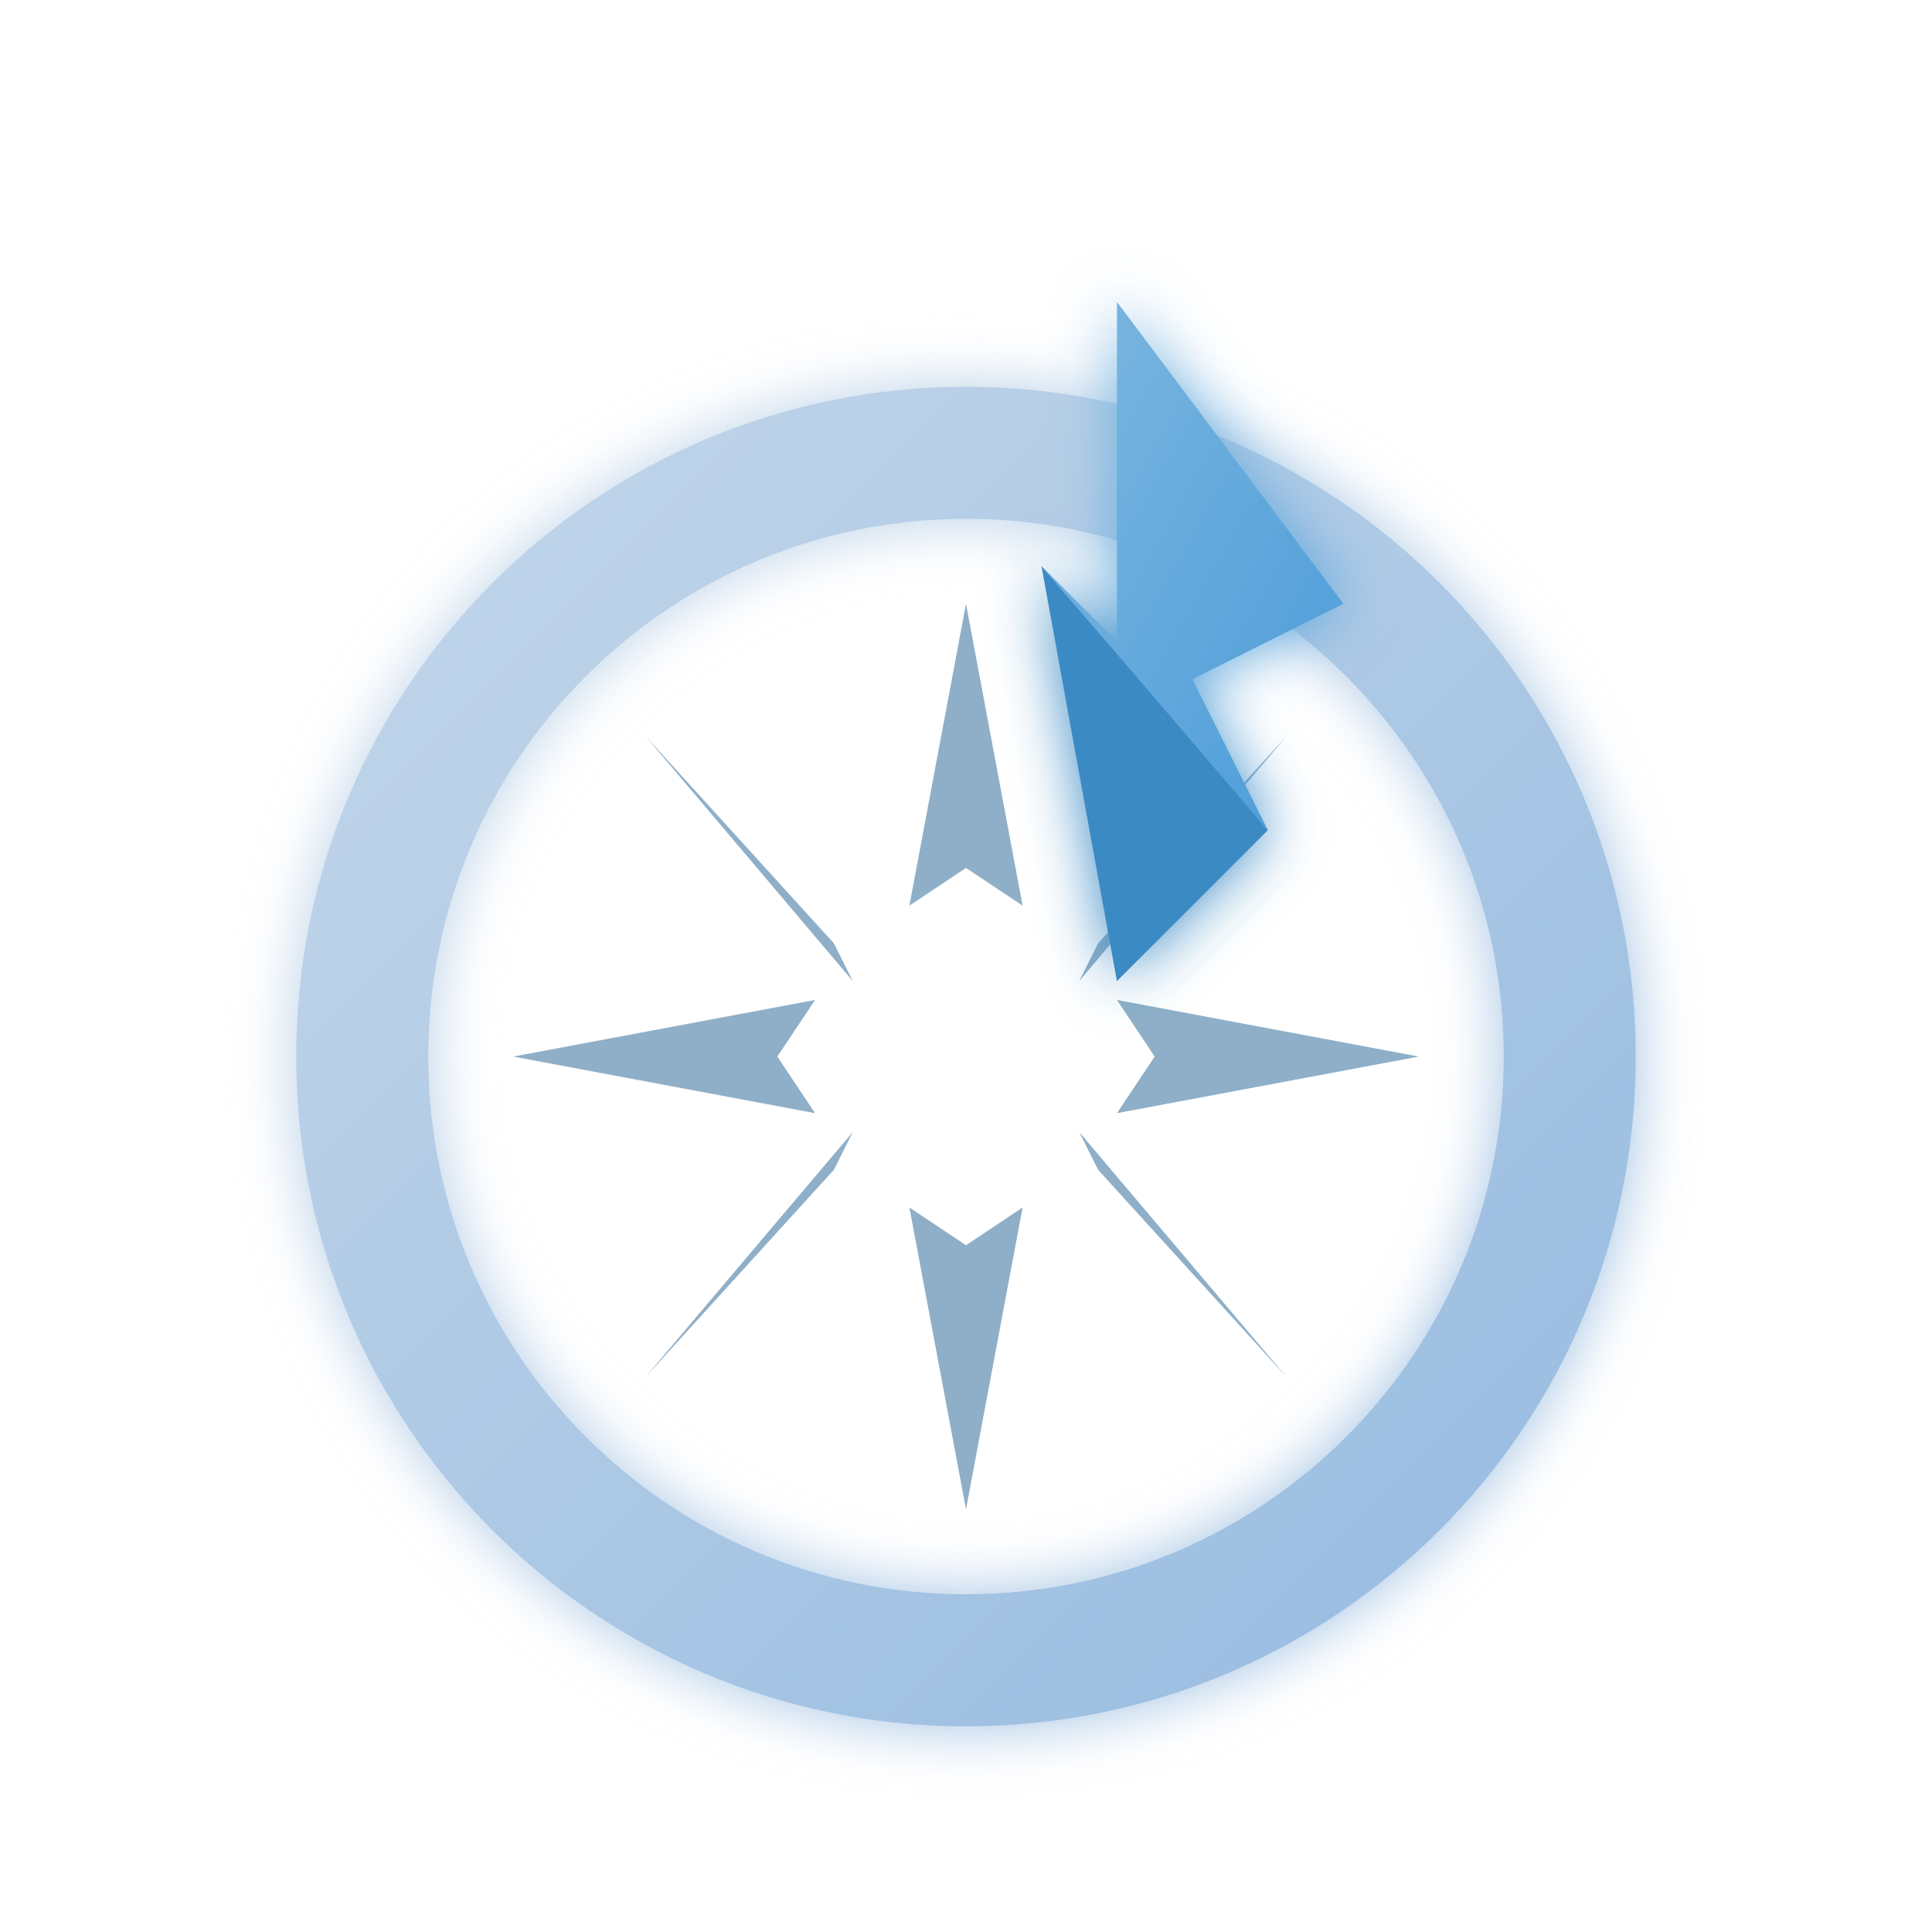
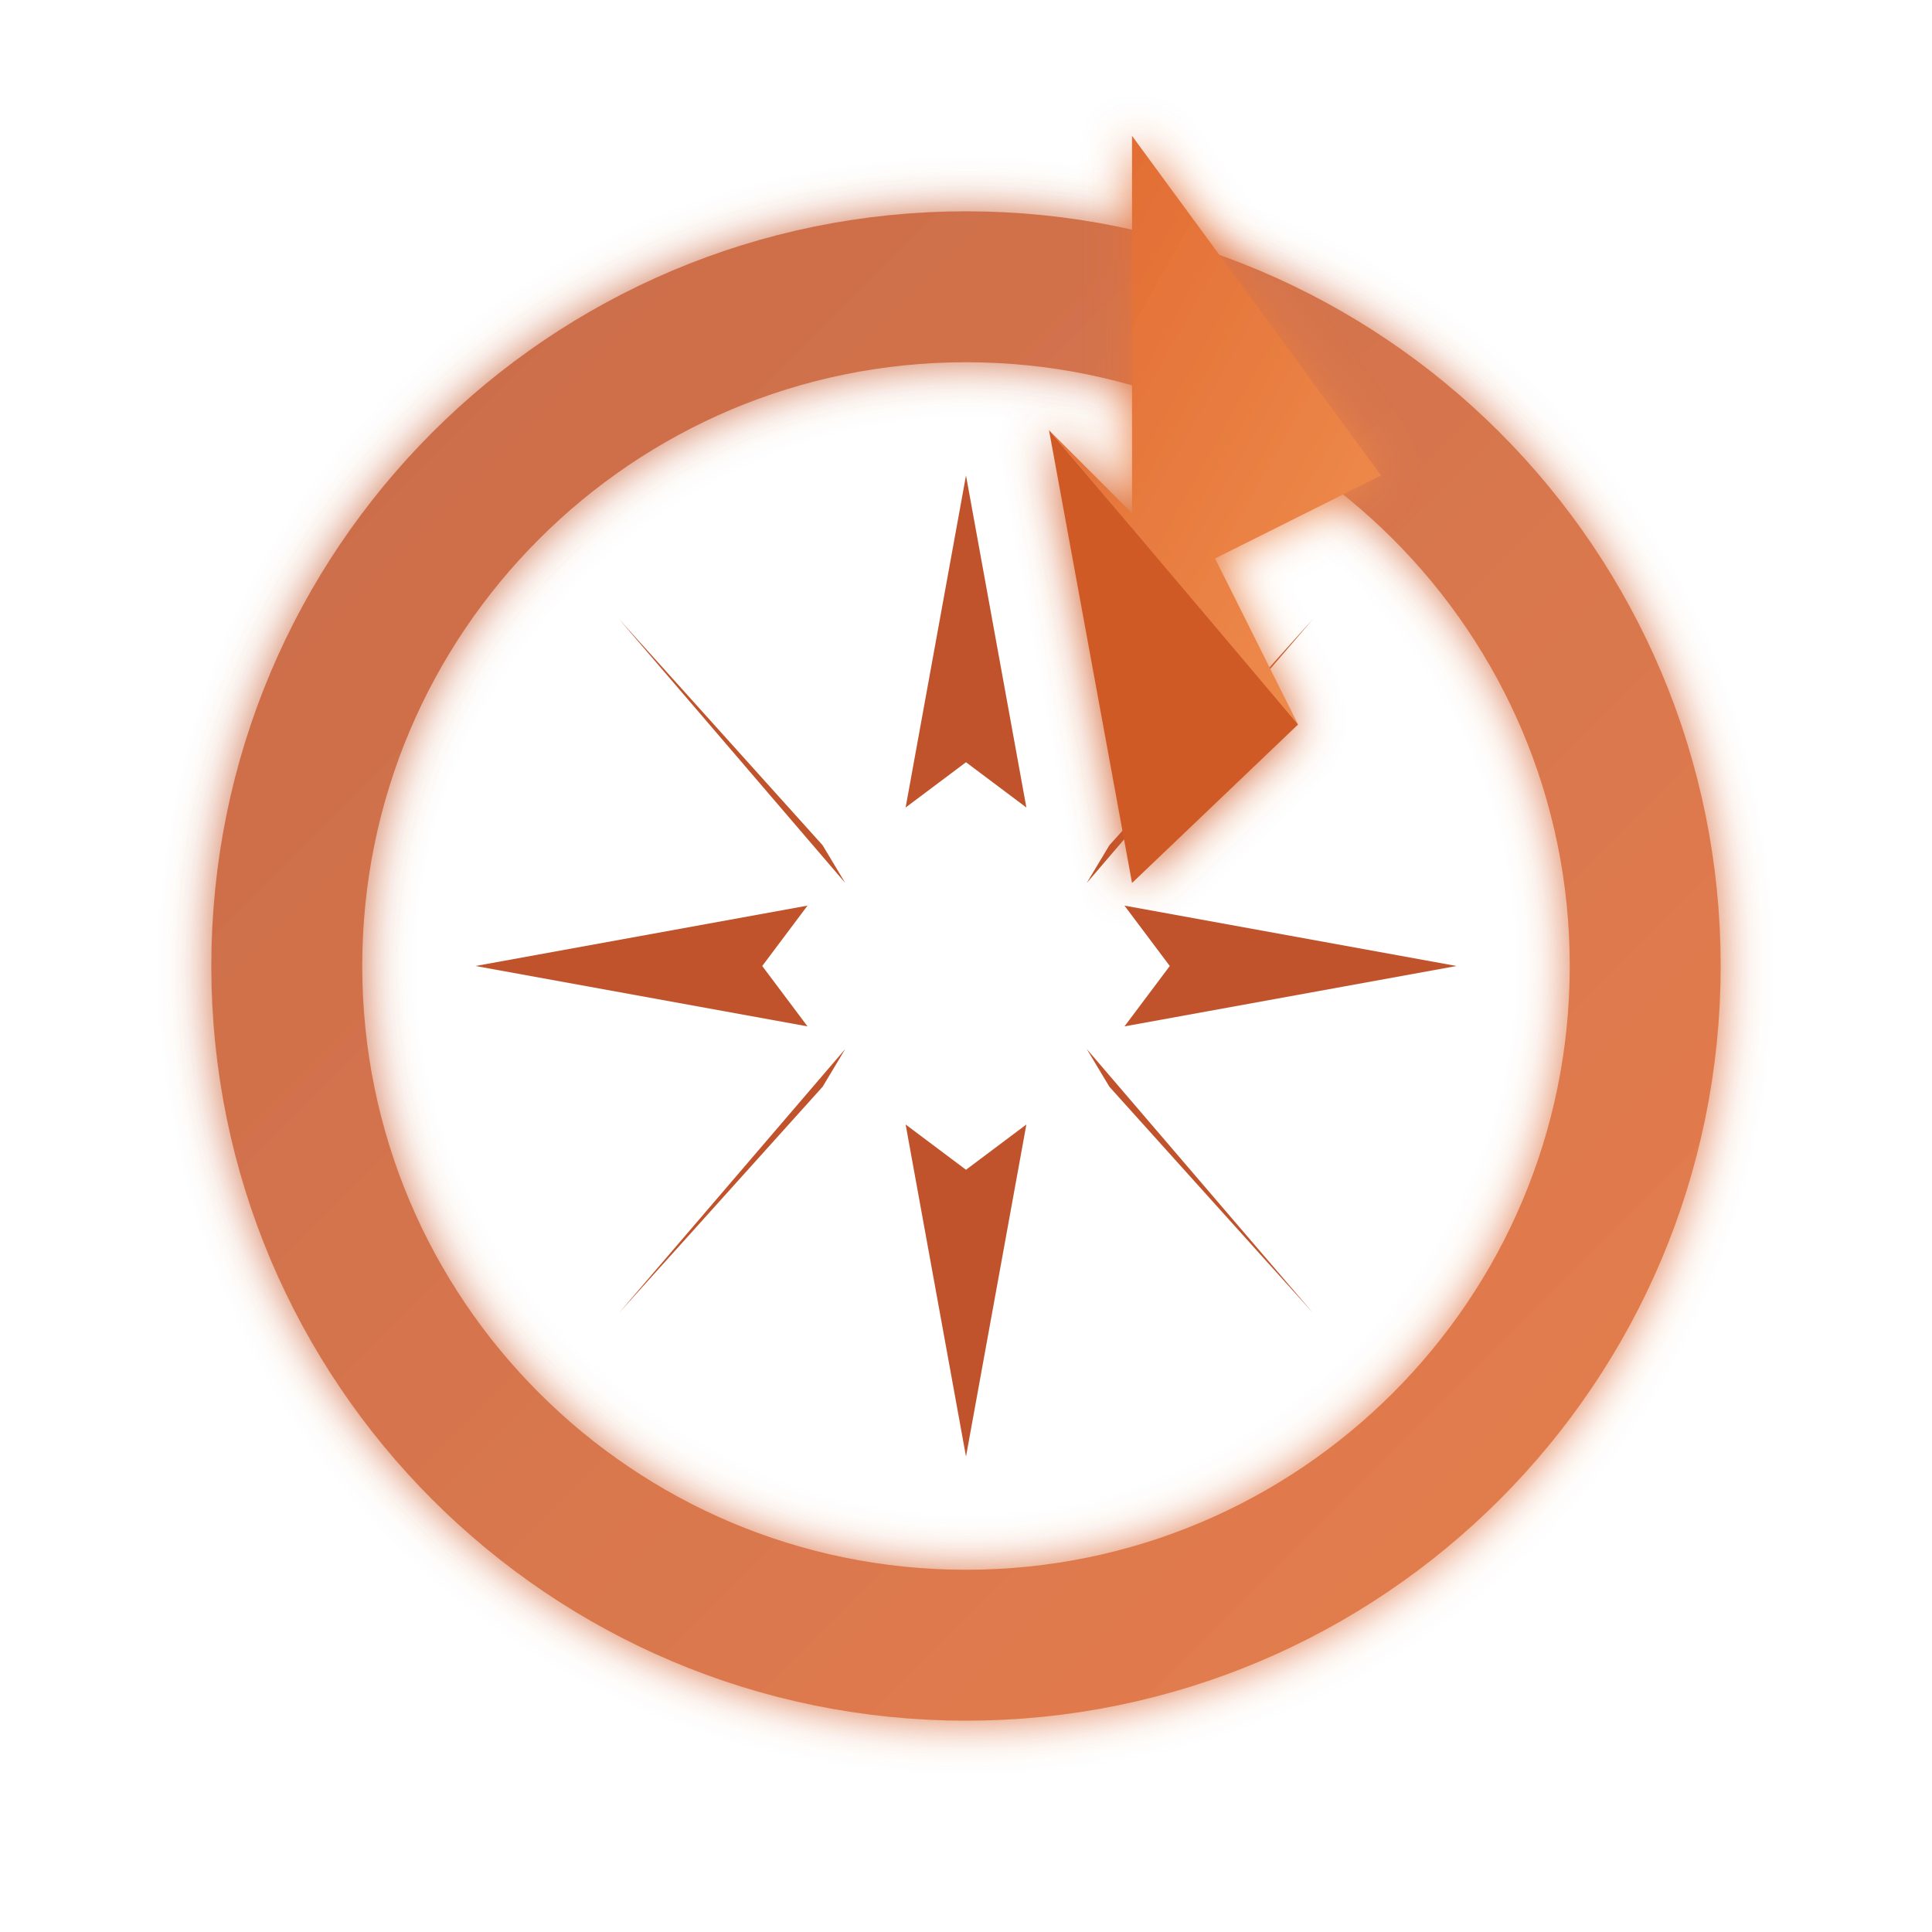
<svg xmlns="http://www.w3.org/2000/svg" viewBox="0 0 512 512" fill="none">
  <defs>
-     <linearGradient id="moonGlow" x1="0%" y1="0%" x2="100%" y2="100%">
-       <stop offset="0%" style="stop-color:#a8c4e0" />
-       <stop offset="100%" style="stop-color:#6b9fd4" />
+     <linearGradient id="brandGrad" x1="0%" y1="0%" x2="100%" y2="100%">
+       <stop offset="0%" style="stop-color:#c0532b" />
+       <stop offset="100%" style="stop-color:#e06830" />
    </linearGradient>
    <linearGradient id="arrowGrad" x1="0%" y1="0%" x2="100%" y2="100%">
-       <stop offset="0%" style="stop-color:#7eb8e0" />
-       <stop offset="100%" style="stop-color:#4a9bd9" />
+       <stop offset="0%" style="stop-color:#e06830" />
+       <stop offset="100%" style="stop-color:#f09050" />
    </linearGradient>
    <filter id="glow" x="-20%" y="-20%" width="140%" height="140%">
-       <feGaussianBlur stdDeviation="8" result="blur" />
+       <feGaussianBlur stdDeviation="6" result="blur" />
      <feMerge>
        <feMergeNode in="blur" />
        <feMergeNode in="SourceGraphic" />
      </feMerge>
    </filter>
  </defs>
-   <circle cx="256" cy="280" r="160" stroke="url(#moonGlow)" stroke-width="35" fill="none" filter="url(#glow)" opacity="0.7" />
-   <g transform="translate(256,280)">
-     <polygon points="0,-120 -15,-40 0,-50 15,-40" fill="#8fafc8" />
-     <polygon points="0,120 -15,40 0,50 15,40" fill="#8fafc8" />
-     <polygon points="120,0 40,-15 50,0 40,15" fill="#8fafc8" />
-     <polygon points="-120,0 -40,-15 -50,0 -40,15" fill="#8fafc8" />
-     <polygon points="85,-85 30,-20 35,-30" fill="#8fafc8" />
-     <polygon points="-85,-85 -30,-20 -35,-30" fill="#8fafc8" />
-     <polygon points="85,85 30,20 35,30" fill="#8fafc8" />
-     <polygon points="-85,85 -30,20 -35,30" fill="#8fafc8" />
+   <circle cx="256" cy="256" r="180" stroke="url(#brandGrad)" stroke-width="40" fill="none" filter="url(#glow)" opacity="0.85" />
+   <g transform="translate(256,256)">
+     <polygon points="0,-130 -16,-42 0,-54 16,-42" fill="#c0532b" />
+     <polygon points="0,130 -16,42 0,54 16,42" fill="#c0532b" />
+     <polygon points="130,0 42,-16 54,0 42,16" fill="#c0532b" />
+     <polygon points="-130,0 -42,-16 -54,0 -42,16" fill="#c0532b" />
+     <polygon points="92,-92 32,-22 38,-32" fill="#c0532b" />
+     <polygon points="-92,-92 -32,-22 -38,-32" fill="#c0532b" />
+     <polygon points="92,92 32,22 38,32" fill="#c0532b" />
+     <polygon points="-92,92 -32,22 -38,32" fill="#c0532b" />
  </g>
-   <g transform="translate(256,280)" filter="url(#glow)">
-     <polygon points="40,-200 100,-120 60,-100 80,-60 20,-130 40,-110" fill="url(#arrowGrad)" />
-     <polygon points="20,-130 80,-60 40,-20" fill="#3a8ac4" />
+   <g transform="translate(256,256)" filter="url(#glow)">
+     <polygon points="44,-220 110,-130 66,-108 88,-64 22,-142 44,-120" fill="url(#arrowGrad)" />
+     <polygon points="22,-142 88,-64 44,-22" fill="#d05a28" />
  </g>
</svg>
